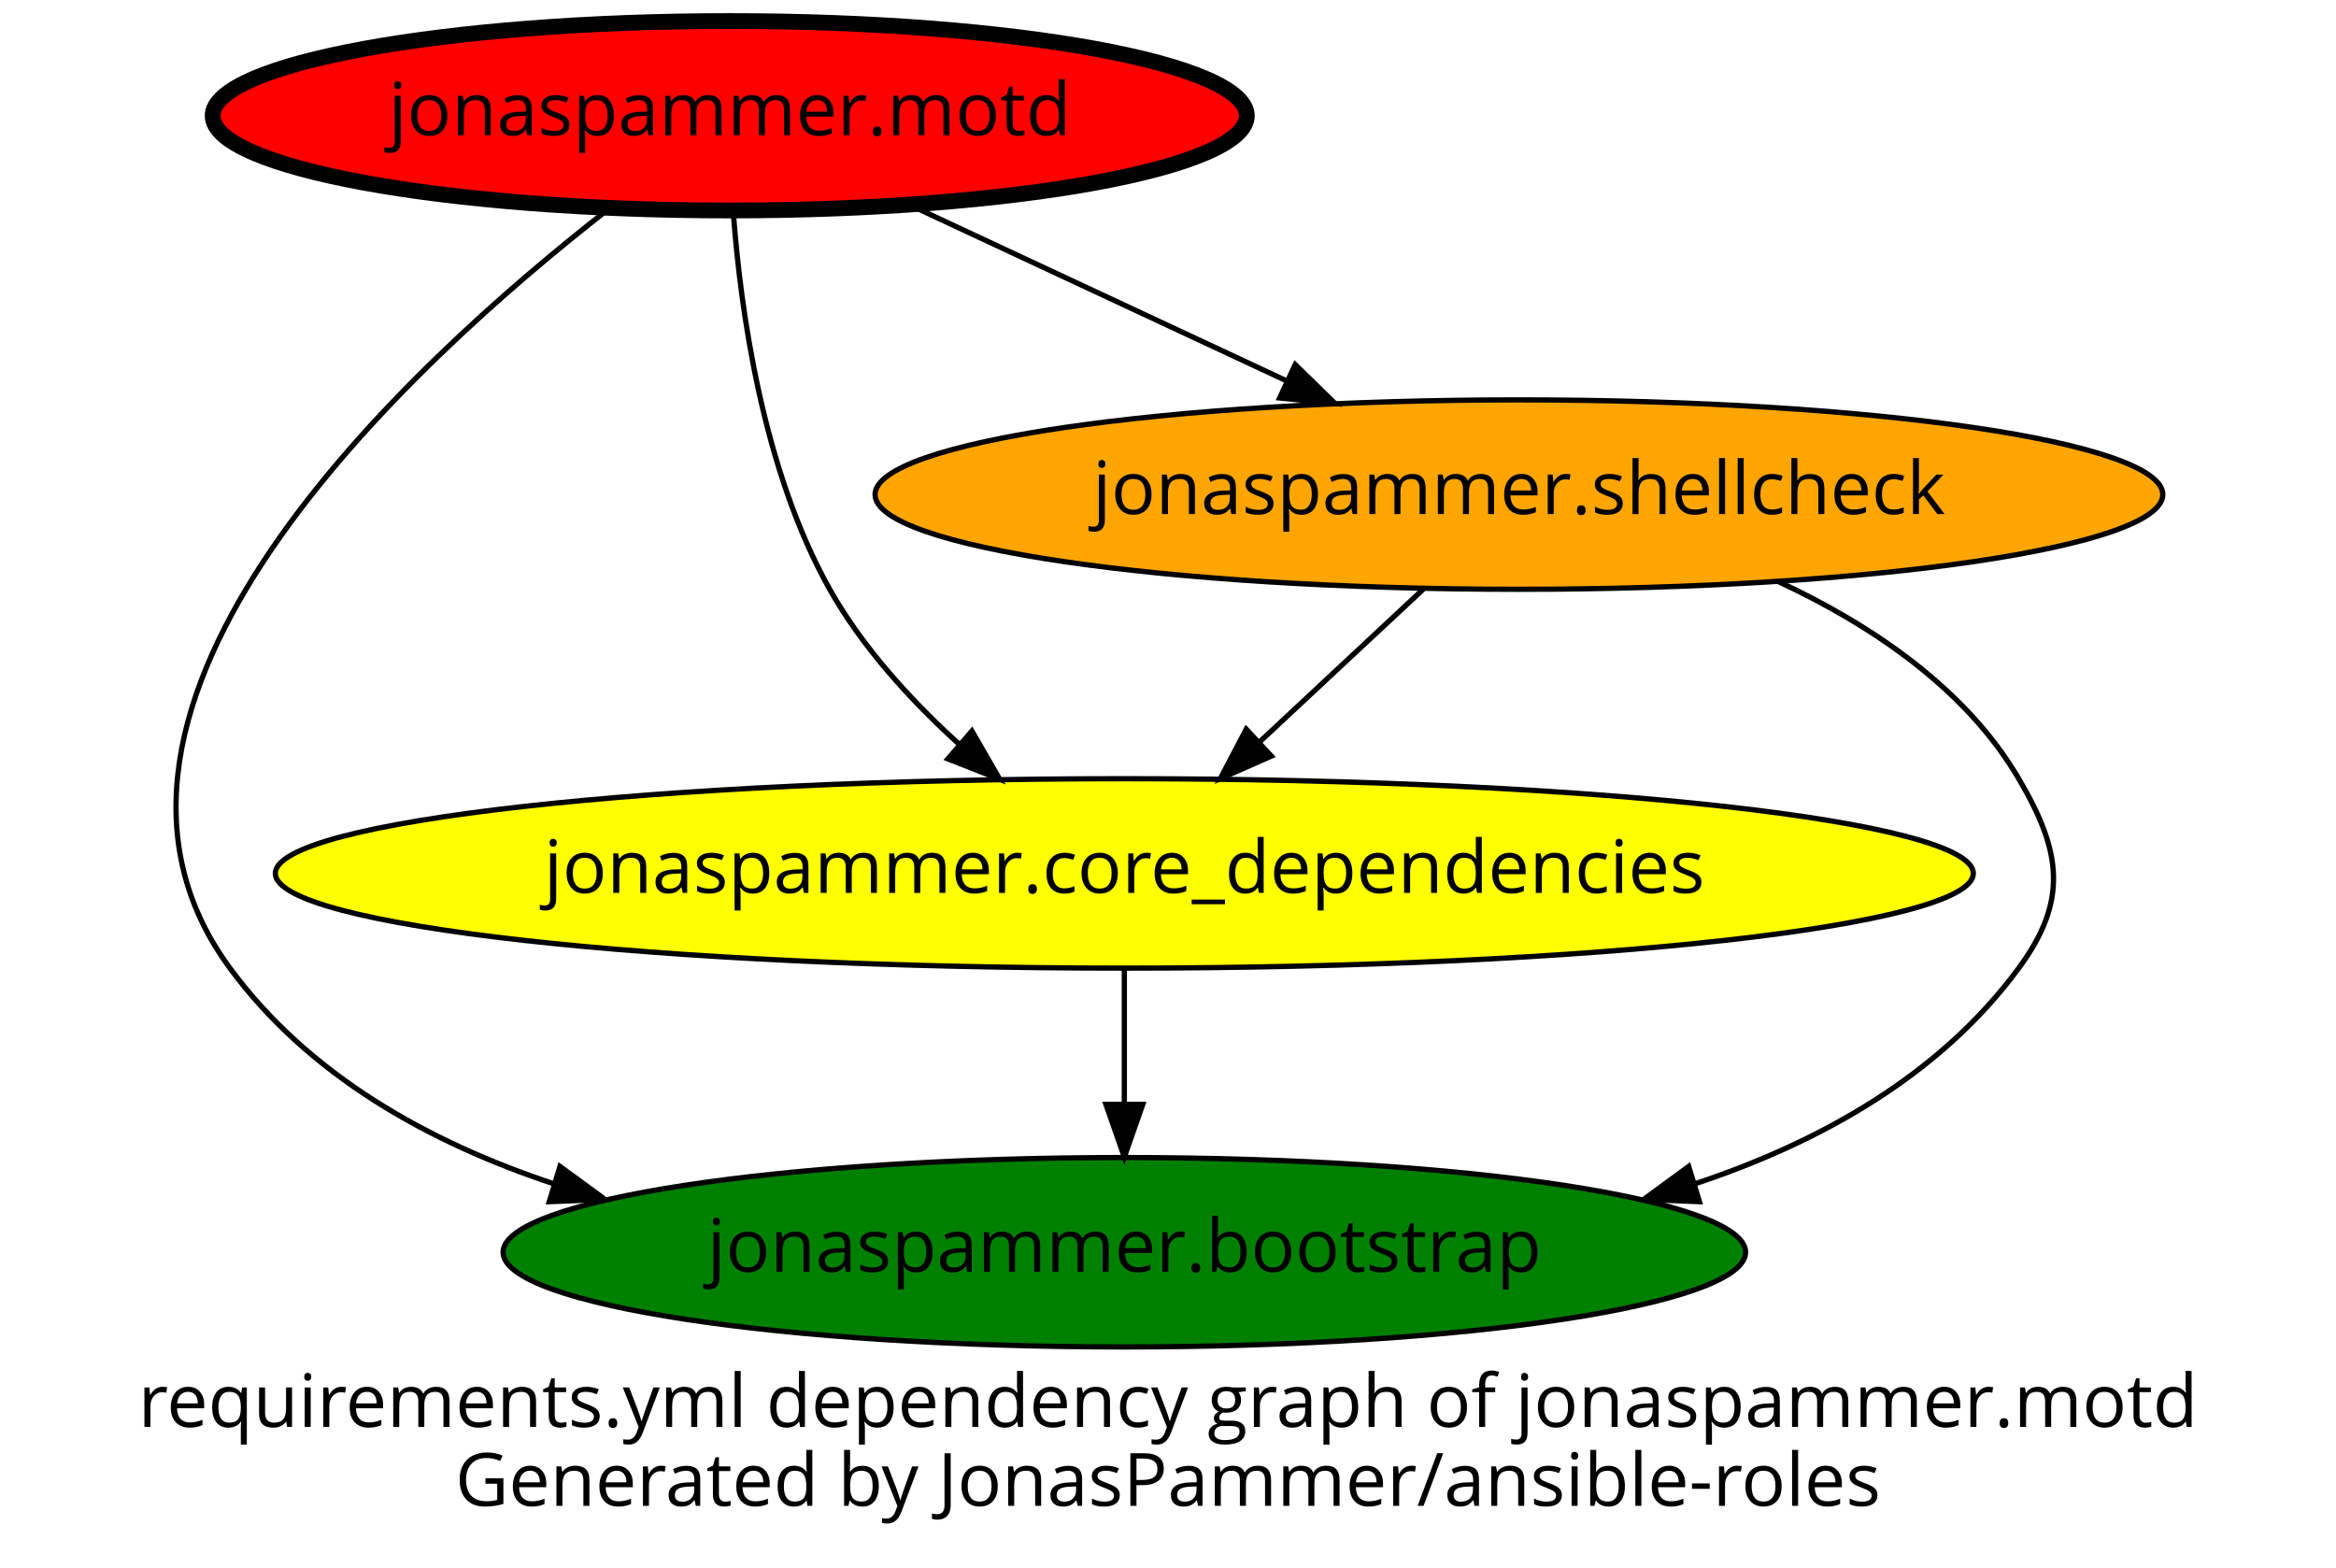
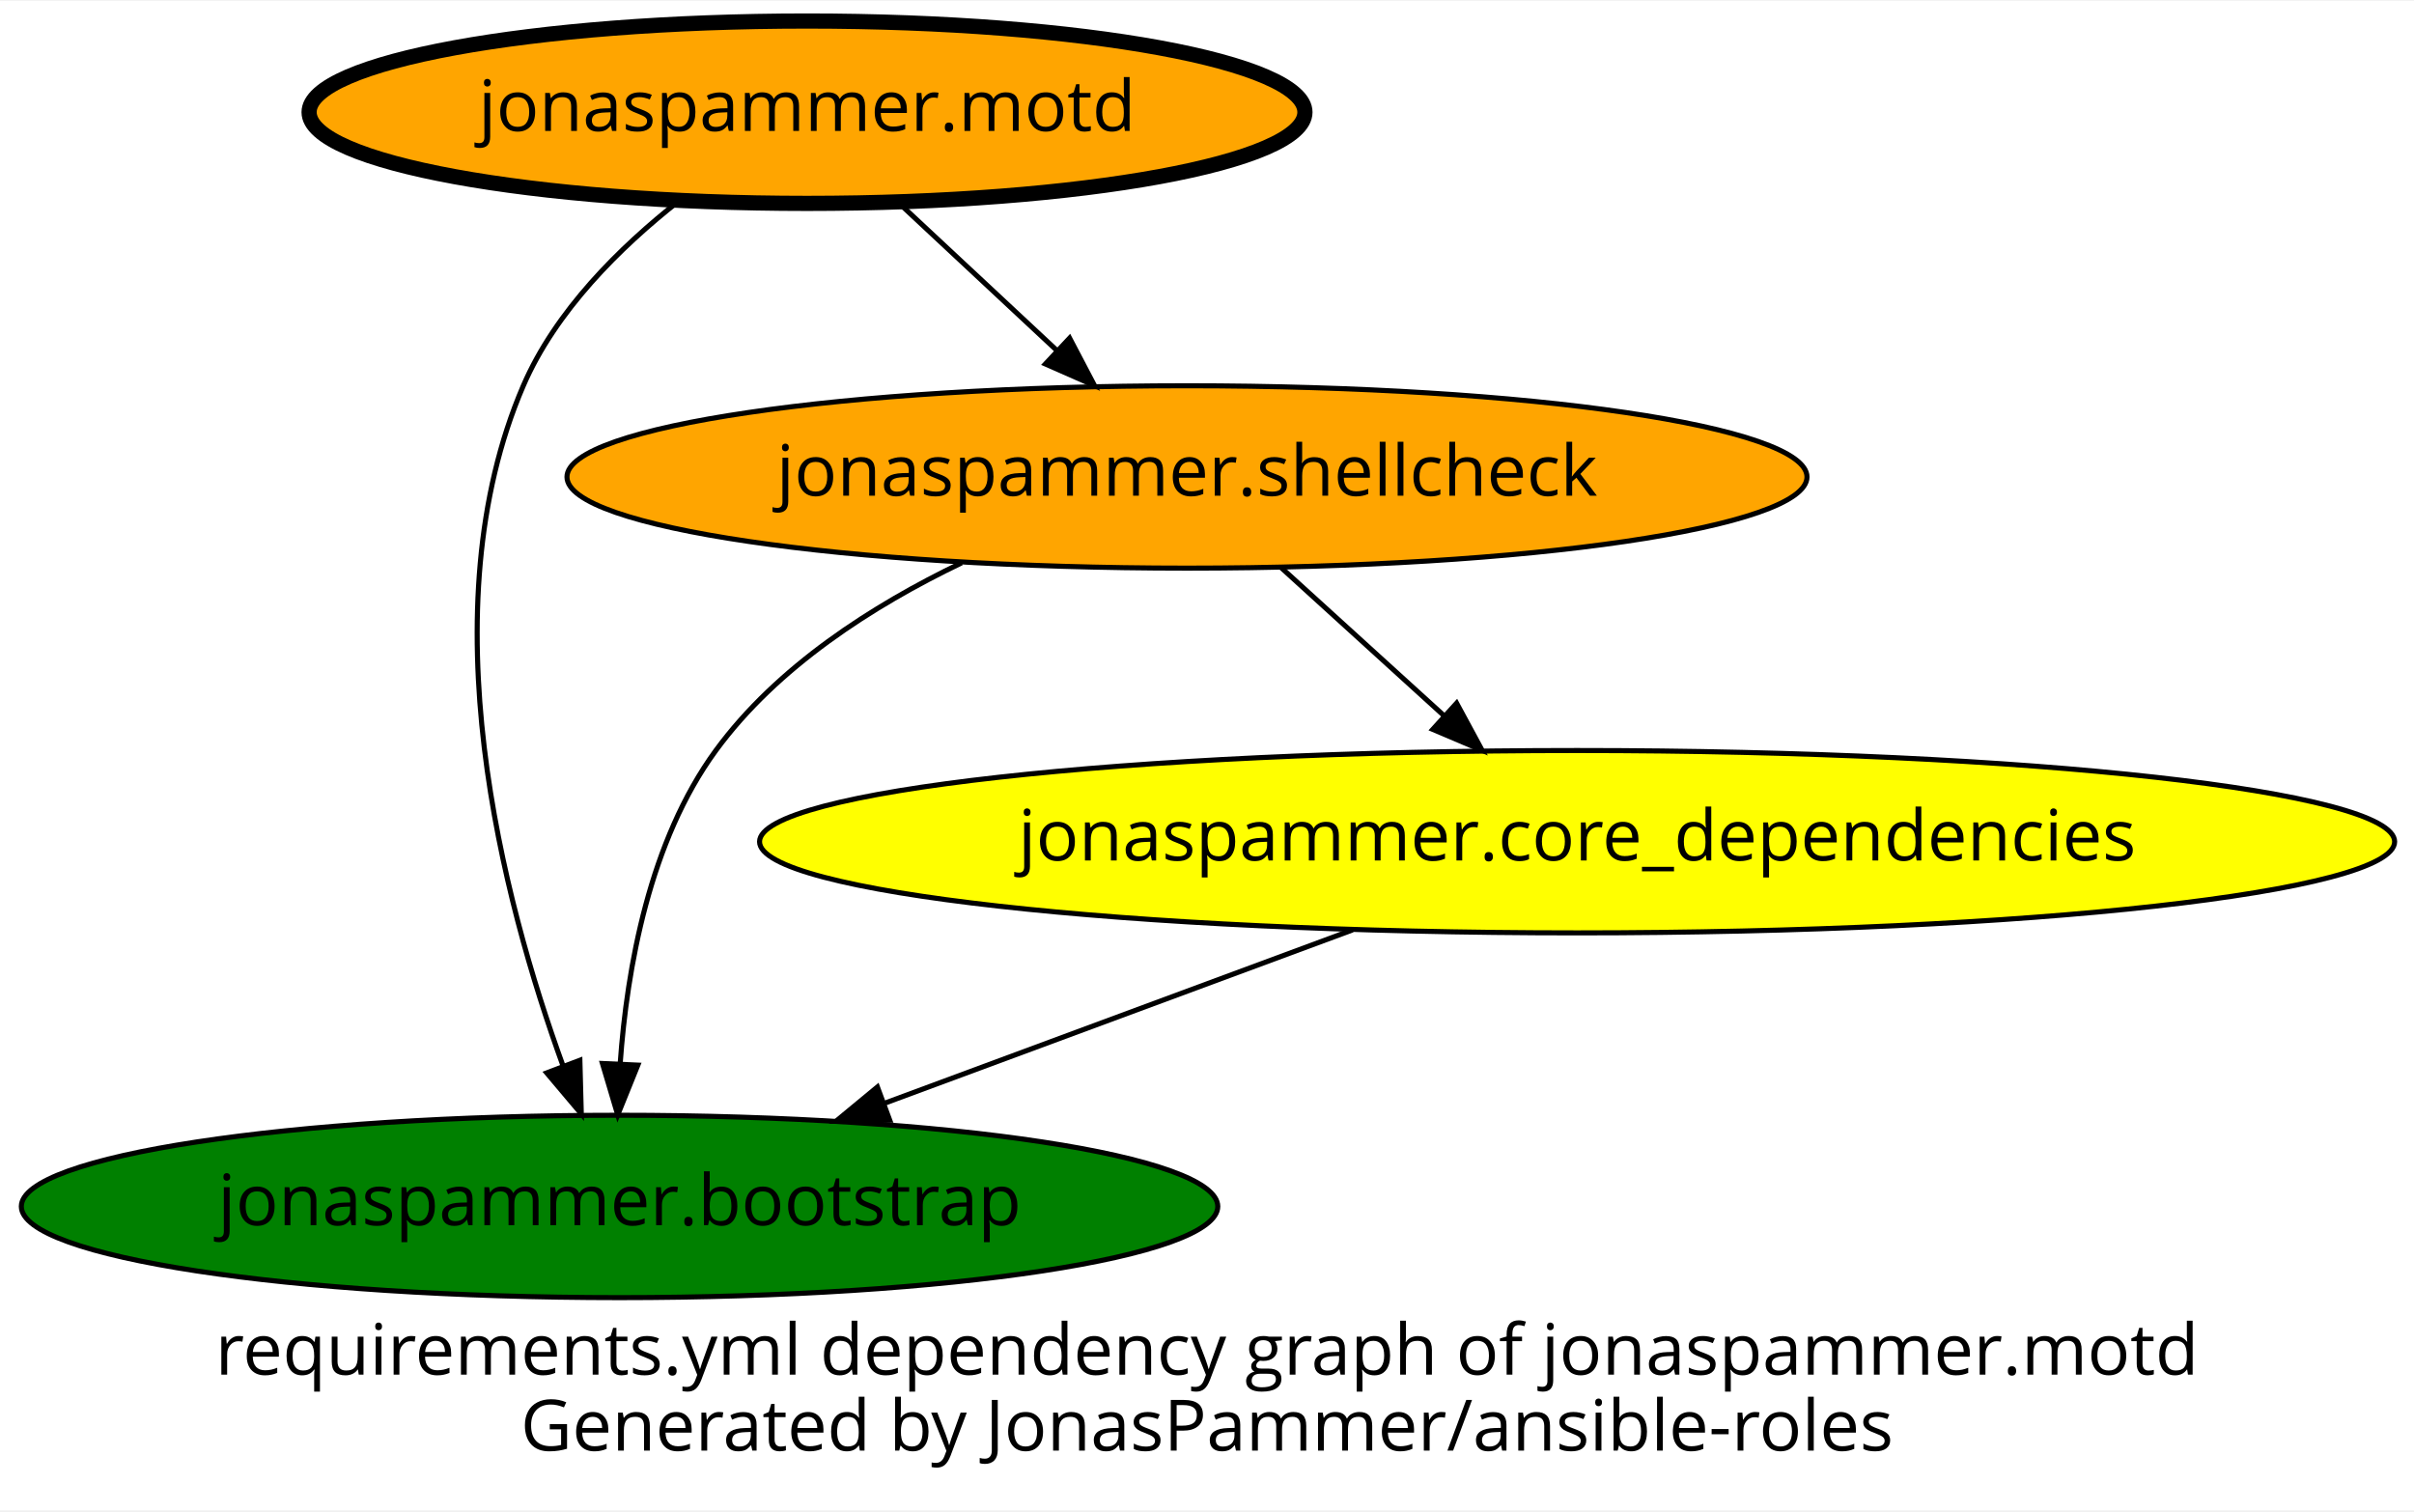
- <svg xmlns="http://www.w3.org/2000/svg" width="444pt" height="298pt" viewBox="0.00 0.00 444.00 298.00">
+ <svg xmlns="http://www.w3.org/2000/svg" width="476pt" height="298pt" viewBox="0.00 0.00 476.48 298.00">
  <g id="graph0" class="graph" transform="scale(1 1) rotate(0) translate(4 294)">
-     <polygon fill="white" stroke="transparent" points="-4,4 -4,-294 440,-294 440,4 -4,4" />
-     <text text-anchor="middle" x="218" y="-22.8" font-family="Open Sans" font-size="14.00">requirements.yml dependency graph of jonaspammer.motd </text>
-     <text text-anchor="middle" x="218" y="-7.8" font-family="Open Sans" font-size="14.00"> Generated by JonasPammer/ansible-roles</text>
+     <polygon fill="white" stroke="transparent" points="-4,4 -4,-294 472.48,-294 472.48,4 -4,4" />
+     <text text-anchor="middle" x="234.24" y="-22.8" font-family="Open Sans" font-size="14.00">requirements.yml dependency graph of jonaspammer.motd </text>
+     <text text-anchor="middle" x="234.24" y="-7.8" font-family="Open Sans" font-size="14.00"> Generated by JonasPammer/ansible-roles</text>
    <g id="node1" class="node">
-       <ellipse fill="red" stroke="black" stroke-width="3" cx="134.7" cy="-272" rx="98.28" ry="18" />
-       <text text-anchor="middle" x="134.7" y="-268.3" font-family="Open Sans" font-size="14.00">jonaspammer.motd</text>
+       <ellipse fill="orange" stroke="black" stroke-width="3" cx="155.29" cy="-272" rx="98.28" ry="18" />
+       <text text-anchor="middle" x="155.29" y="-268.3" font-family="Open Sans" font-size="14.00">jonaspammer.motd</text>
    </g>
    <g id="node2" class="node">
-       <ellipse fill="green" stroke="black" cx="209.7" cy="-56" rx="118.08" ry="18" />
-       <text text-anchor="middle" x="209.7" y="-52.3" font-family="Open Sans" font-size="14.00">jonaspammer.bootstrap</text>
+       <ellipse fill="green" stroke="black" cx="118.29" cy="-56" rx="118.08" ry="18" />
+       <text text-anchor="middle" x="118.29" y="-52.3" font-family="Open Sans" font-size="14.00">jonaspammer.bootstrap</text>
    </g>
    <g id="edge1" class="edge">
-       <path fill="none" stroke="black" d="M111.73,-254.32C73.19,-224.3 3.16,-159.67 39.7,-110 54.66,-89.67 77.38,-76.91 101.38,-68.97" />
-       <polygon fill="black" stroke="black" points="102.43,-72.31 110.99,-66.05 100.4,-65.61 102.43,-72.31" />
+       <path fill="none" stroke="black" d="M130.04,-254.51C118.34,-245.32 105.64,-232.75 99.29,-218 80.23,-173.72 95.18,-116.62 107.16,-83.68" />
+       <polygon fill="black" stroke="black" points="110.46,-84.86 110.74,-74.27 103.91,-82.37 110.46,-84.86" />
    </g>
    <g id="node3" class="node">
-       <ellipse fill="yellow" stroke="black" cx="209.7" cy="-128" rx="161.37" ry="18" />
-       <text text-anchor="middle" x="209.7" y="-124.3" font-family="Open Sans" font-size="14.00">jonaspammer.core_dependencies</text>
+       <ellipse fill="orange" stroke="black" cx="230.29" cy="-200" rx="122.38" ry="18" />
+       <text text-anchor="middle" x="230.29" y="-196.3" font-family="Open Sans" font-size="14.00">jonaspammer.shellcheck</text>
    </g>
    <g id="edge2" class="edge">
-       <path fill="none" stroke="black" d="M135.36,-253.87C136.74,-235.13 140.94,-204.73 153.7,-182 159.9,-170.97 169.15,-160.85 178.37,-152.49" />
-       <polygon fill="black" stroke="black" points="180.73,-155.07 186.02,-145.89 176.16,-149.77 180.73,-155.07" />
+       <path fill="none" stroke="black" d="M173.44,-254.05C182.77,-245.35 194.3,-234.59 204.53,-225.04" />
+       <polygon fill="black" stroke="black" points="207.12,-227.41 212.04,-218.03 202.34,-222.3 207.12,-227.41" />
+     </g>
+     <g id="edge3" class="edge">
+       <path fill="none" stroke="black" d="M185.82,-183.05C168.23,-174.6 149.36,-162.5 137.29,-146 124.21,-128.11 119.76,-103.11 118.41,-84.16" />
+       <polygon fill="black" stroke="black" points="121.9,-83.9 117.93,-74.07 114.91,-84.22 121.9,-83.9" />
    </g>
    <g id="node4" class="node">
-       <ellipse fill="orange" stroke="black" cx="284.7" cy="-200" rx="122.38" ry="18" />
-       <text text-anchor="middle" x="284.7" y="-196.3" font-family="Open Sans" font-size="14.00">jonaspammer.shellcheck</text>
-     </g>
-     <g id="edge3" class="edge">
-       <path fill="none" stroke="black" d="M168.74,-255.12C190.01,-245.19 217.63,-232.3 240.57,-221.6" />
-       <polygon fill="black" stroke="black" points="242.18,-224.71 249.76,-217.31 239.22,-218.36 242.18,-224.71" />
+       <ellipse fill="yellow" stroke="black" cx="307.29" cy="-128" rx="161.37" ry="18" />
+       <text text-anchor="middle" x="307.29" y="-124.3" font-family="Open Sans" font-size="14.00">jonaspammer.core_dependencies</text>
    </g>
    <g id="edge4" class="edge">
-       <path fill="none" stroke="black" d="M209.7,-109.7C209.7,-101.98 209.7,-92.71 209.7,-84.11" />
-       <polygon fill="black" stroke="black" points="213.2,-84.1 209.7,-74.1 206.2,-84.1 213.2,-84.1" />
+       <path fill="none" stroke="black" d="M248.93,-182.05C258.6,-173.26 270.57,-162.38 281.15,-152.76" />
+       <polygon fill="black" stroke="black" points="283.51,-155.35 288.55,-146.03 278.8,-150.17 283.51,-155.35" />
    </g>
    <g id="edge5" class="edge">
-       <path fill="none" stroke="black" d="M333.89,-183.52C351.54,-175.32 369.57,-163.26 379.7,-146 387.81,-132.2 389.19,-122.89 379.7,-110 364.74,-89.67 342.03,-76.91 318.03,-68.97" />
-       <polygon fill="black" stroke="black" points="319.01,-65.61 308.42,-66.05 316.97,-72.31 319.01,-65.61" />
-     </g>
-     <g id="edge6" class="edge">
-       <path fill="none" stroke="black" d="M266.55,-182.05C257.22,-173.35 245.69,-162.59 235.46,-153.04" />
-       <polygon fill="black" stroke="black" points="237.65,-150.3 227.95,-146.03 232.87,-155.41 237.65,-150.3" />
+       <path fill="none" stroke="black" d="M262.98,-110.59C235.33,-100.35 199.62,-87.12 170.59,-76.37" />
+       <polygon fill="black" stroke="black" points="171.62,-73.02 161.02,-72.83 169.19,-79.58 171.62,-73.02" />
    </g>
  </g>
</svg>
